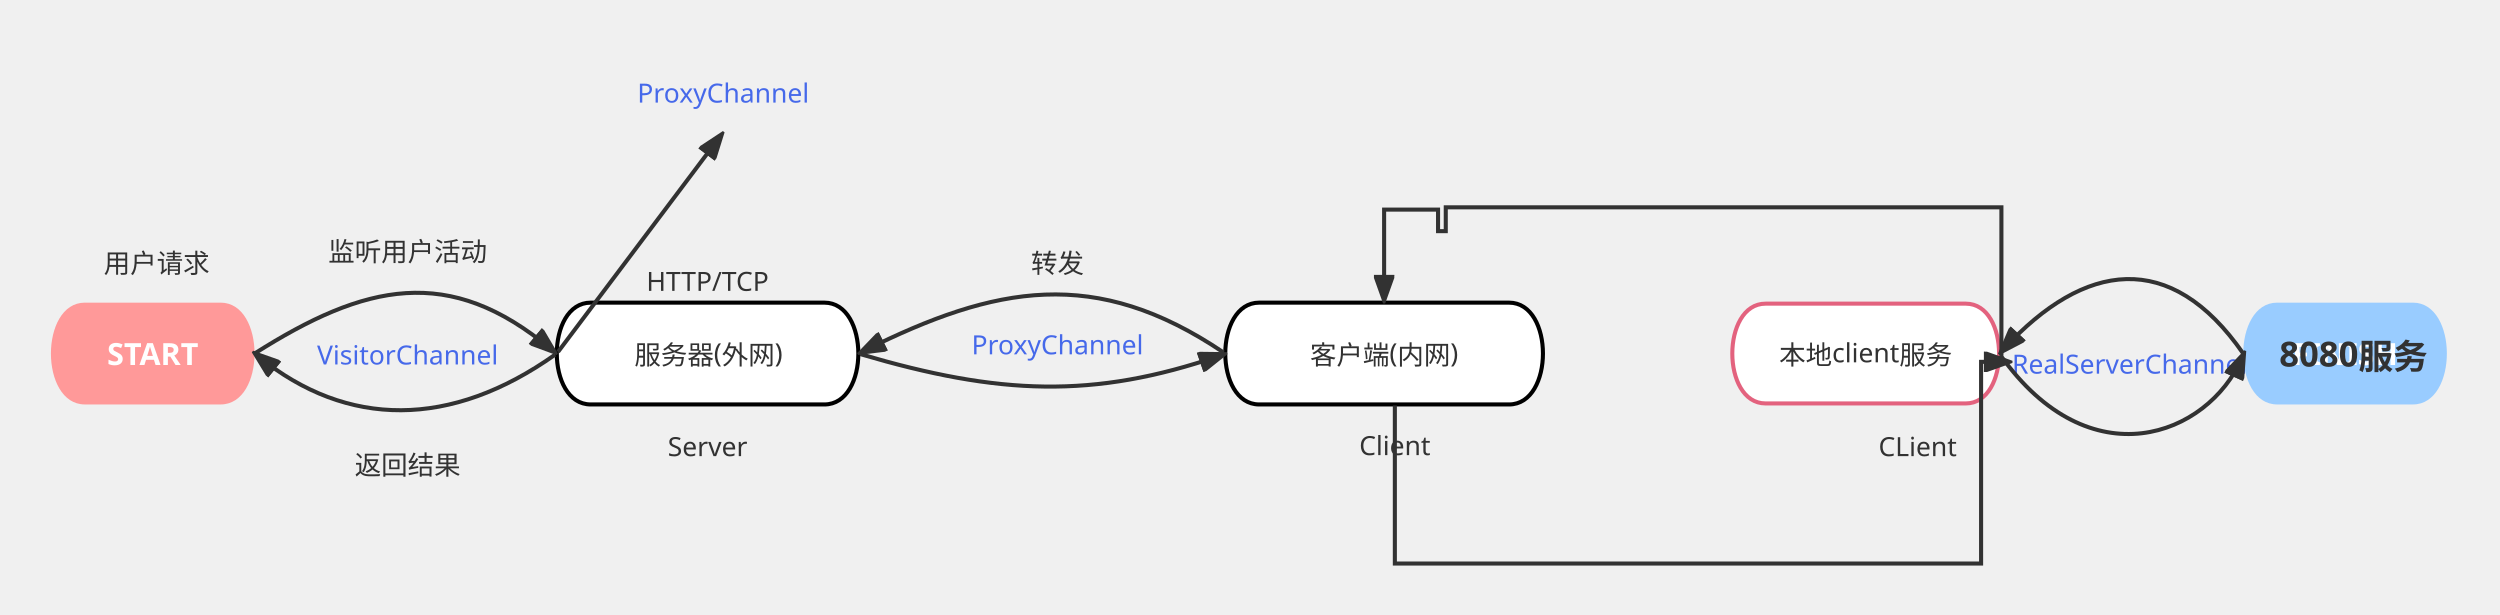
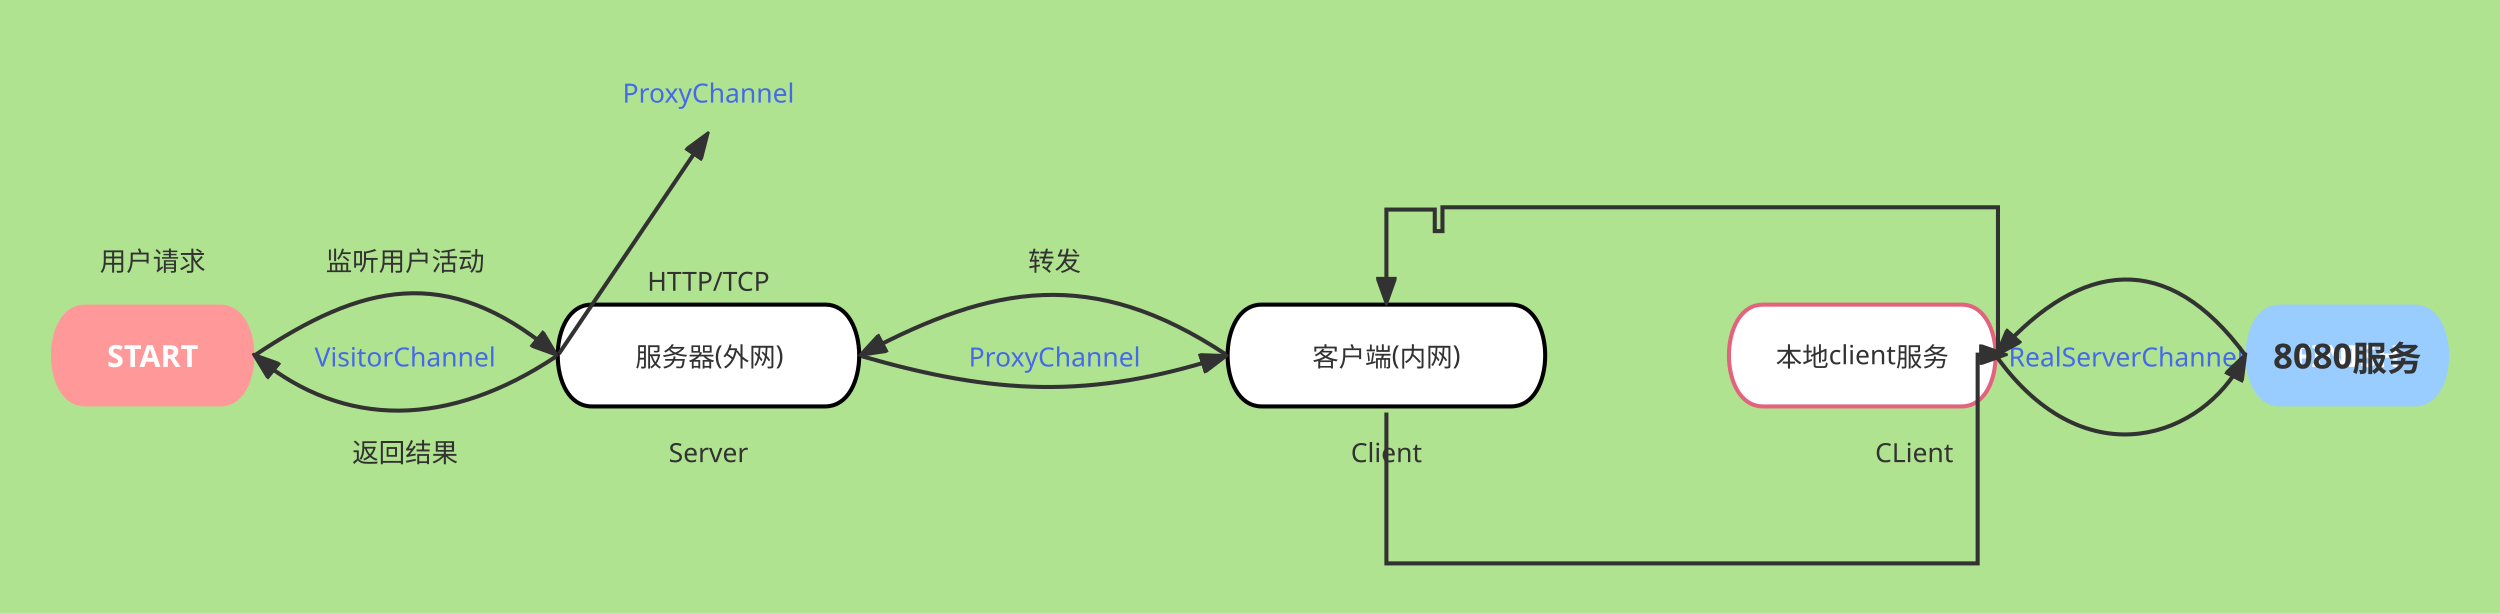
- <svg xmlns="http://www.w3.org/2000/svg" id="SvgjsSvg1298" width="1227.668" height="301.923" version="1.1">
-   <defs id="SvgjsDefs1299">
-     <marker id="SvgjsMarker1338" markerWidth="14" markerHeight="10" refX="10" refY="5" viewBox="0 0 14 10" orient="auto" markerUnits="userSpaceOnUse" stroke-dasharray="0,0">
-       <path id="SvgjsPath1339" d="M0,0 L14,5 L0,10 L0,0" fill="#323232" stroke="#323232" stroke-width="1" />
-     </marker>
-     <marker id="SvgjsMarker1342" markerWidth="14" markerHeight="10" refX="10" refY="5" viewBox="0 0 14 10" orient="auto" markerUnits="userSpaceOnUse" stroke-dasharray="0,0">
-       <path id="SvgjsPath1343" d="M0,0 L14,5 L0,10 L0,0" fill="#323232" stroke="#323232" stroke-width="1" />
-     </marker>
-     <marker id="SvgjsMarker1346" markerWidth="14" markerHeight="10" refX="10" refY="5" viewBox="0 0 14 10" orient="auto" markerUnits="userSpaceOnUse" stroke-dasharray="0,0">
-       <path id="SvgjsPath1347" d="M0,0 L14,5 L0,10 L0,0" fill="#323232" stroke="#323232" stroke-width="1" />
-     </marker>
-     <marker id="SvgjsMarker1356" markerWidth="14" markerHeight="10" refX="10" refY="5" viewBox="0 0 14 10" orient="auto" markerUnits="userSpaceOnUse" stroke-dasharray="0,0">
-       <path id="SvgjsPath1357" d="M0,0 L14,5 L0,10 L0,0" fill="#323232" stroke="#323232" stroke-width="1" />
-     </marker>
-     <marker id="SvgjsMarker1402" markerWidth="14" markerHeight="10" refX="10" refY="5" viewBox="0 0 14 10" orient="auto" markerUnits="userSpaceOnUse" stroke-dasharray="0,0">
-       <path id="SvgjsPath1403" d="M0,0 L14,5 L0,10 L0,0" fill="#323232" stroke="#323232" stroke-width="1" />
-     </marker>
-     <marker id="SvgjsMarker1430" markerWidth="14" markerHeight="10" refX="10" refY="5" viewBox="0 0 14 10" orient="auto" markerUnits="userSpaceOnUse" stroke-dasharray="0,0">
-       <path id="SvgjsPath1431" d="M0,0 L14,5 L0,10 L0,0" fill="#323232" stroke="#323232" stroke-width="1" />
-     </marker>
-     <marker id="SvgjsMarker1434" markerWidth="14" markerHeight="10" refX="10" refY="5" viewBox="0 0 14 10" orient="auto" markerUnits="userSpaceOnUse" stroke-dasharray="0,0">
-       <path id="SvgjsPath1435" d="M0,0 L14,5 L0,10 L0,0" fill="#323232" stroke="#323232" stroke-width="1" />
-     </marker>
-     <marker id="SvgjsMarker1438" markerWidth="14" markerHeight="10" refX="10" refY="5" viewBox="0 0 14 10" orient="auto" markerUnits="userSpaceOnUse" stroke-dasharray="0,0">
-       <path id="SvgjsPath1439" d="M0,0 L14,5 L0,10 L0,0" fill="#323232" stroke="#323232" stroke-width="1" />
-     </marker>
-     <marker id="SvgjsMarker1442" markerWidth="14" markerHeight="10" refX="10" refY="5" viewBox="0 0 14 10" orient="auto" markerUnits="userSpaceOnUse" stroke-dasharray="0,0">
-       <path id="SvgjsPath1443" d="M0,0 L14,5 L0,10 L0,0" fill="#323232" stroke="#323232" stroke-width="1" />
+ <svg xmlns="http://www.w3.org/2000/svg" id="SvgjsSvg1001" width="1228" height="301.417" version="1.1">
+   <defs id="SvgjsDefs1002">
+     <marker id="SvgjsMarker1047" markerWidth="14" markerHeight="10" refX="10" refY="5" viewBox="0 0 14 10" orient="auto" markerUnits="userSpaceOnUse" stroke-dasharray="0,0">
+       <path id="SvgjsPath1048" d="M0,0 L14,5 L0,10 L0,0" fill="#323232" stroke="#323232" stroke-width="1" />
+     </marker>
+     <marker id="SvgjsMarker1051" markerWidth="14" markerHeight="10" refX="10" refY="5" viewBox="0 0 14 10" orient="auto" markerUnits="userSpaceOnUse" stroke-dasharray="0,0">
+       <path id="SvgjsPath1052" d="M0,0 L14,5 L0,10 L0,0" fill="#323232" stroke="#323232" stroke-width="1" />
+     </marker>
+     <marker id="SvgjsMarker1055" markerWidth="14" markerHeight="10" refX="10" refY="5" viewBox="0 0 14 10" orient="auto" markerUnits="userSpaceOnUse" stroke-dasharray="0,0">
+       <path id="SvgjsPath1056" d="M0,0 L14,5 L0,10 L0,0" fill="#323232" stroke="#323232" stroke-width="1" />
+     </marker>
+     <marker id="SvgjsMarker1065" markerWidth="14" markerHeight="10" refX="10" refY="5" viewBox="0 0 14 10" orient="auto" markerUnits="userSpaceOnUse" stroke-dasharray="0,0">
+       <path id="SvgjsPath1066" d="M0,0 L14,5 L0,10 L0,0" fill="#323232" stroke="#323232" stroke-width="1" />
+     </marker>
+     <marker id="SvgjsMarker1111" markerWidth="14" markerHeight="10" refX="10" refY="5" viewBox="0 0 14 10" orient="auto" markerUnits="userSpaceOnUse" stroke-dasharray="0,0">
+       <path id="SvgjsPath1112" d="M0,0 L14,5 L0,10 L0,0" fill="#323232" stroke="#323232" stroke-width="1" />
+     </marker>
+     <marker id="SvgjsMarker1139" markerWidth="14" markerHeight="10" refX="10" refY="5" viewBox="0 0 14 10" orient="auto" markerUnits="userSpaceOnUse" stroke-dasharray="0,0">
+       <path id="SvgjsPath1140" d="M0,0 L14,5 L0,10 L0,0" fill="#323232" stroke="#323232" stroke-width="1" />
+     </marker>
+     <marker id="SvgjsMarker1143" markerWidth="14" markerHeight="10" refX="10" refY="5" viewBox="0 0 14 10" orient="auto" markerUnits="userSpaceOnUse" stroke-dasharray="0,0">
+       <path id="SvgjsPath1144" d="M0,0 L14,5 L0,10 L0,0" fill="#323232" stroke="#323232" stroke-width="1" />
+     </marker>
+     <marker id="SvgjsMarker1147" markerWidth="14" markerHeight="10" refX="10" refY="5" viewBox="0 0 14 10" orient="auto" markerUnits="userSpaceOnUse" stroke-dasharray="0,0">
+       <path id="SvgjsPath1148" d="M0,0 L14,5 L0,10 L0,0" fill="#323232" stroke="#323232" stroke-width="1" />
+     </marker>
+     <marker id="SvgjsMarker1151" markerWidth="14" markerHeight="10" refX="10" refY="5" viewBox="0 0 14 10" orient="auto" markerUnits="userSpaceOnUse" stroke-dasharray="0,0">
+       <path id="SvgjsPath1152" d="M0,0 L14,5 L0,10 L0,0" fill="#323232" stroke="#323232" stroke-width="1" />
    </marker>
  </defs>
-   <g id="SvgjsG1300" transform="translate(25.00239,148.6154)">
-     <path id="SvgjsPath1301" d="M 16.667 0L 83.333 0C 105.556 0 105.556 50 83.333 50L 16.667 50C -5.556 50 -5.556 0 16.667 0Z" stroke="none" fill-opacity="1" fill="#ff9999" />
-     <g id="SvgjsG1302">
-       <text id="SvgjsText1303" font-family="微软雅黑" text-anchor="middle" font-size="15px" width="80px" fill="#ffffff" font-weight="700" align="middle" lineHeight="125%" anchor="middle" family="微软雅黑" size="15px" weight="700" font-style="" opacity="1" y="12.625" transform="rotate(0)">
-         <tspan id="SvgjsTspan1304" dy="18" x="50">
-           <tspan id="SvgjsTspan1305" style="text-decoration:;">START</tspan>
-         </tspan>
-       </text>
-     </g>
-   </g>
-   <g id="SvgjsG1306" transform="translate(273.4255,148.6154)">
-     <path id="SvgjsPath1307" d="M 16.667 0L 131.41 0C 153.632 0 153.632 50 131.41 50L 16.667 50C -5.556 50 -5.556 0 16.667 0Z" stroke="rgba(0,0,0,1)" stroke-width="2" fill-opacity="1" fill="#ffffff" />
-     <g id="SvgjsG1308">
-       <text id="SvgjsText1309" font-family="微软雅黑" text-anchor="middle" font-size="13px" width="129px" fill="#323232" font-weight="400" align="middle" lineHeight="125%" anchor="middle" family="微软雅黑" size="13px" weight="400" font-style="" opacity="1" y="14.375" transform="rotate(0)">
-         <tspan id="SvgjsTspan1310" dy="16" x="74.5">
-           <tspan id="SvgjsTspan1311" style="text-decoration:;">服务器(外网)</tspan>
-         </tspan>
-       </text>
-     </g>
-   </g>
-   <g id="SvgjsG1312" transform="translate(601.6947,148.6154)">
-     <path id="SvgjsPath1313" d="M 16.667 0L 139.333 0C 161.556 0 161.556 50 139.333 50L 16.667 50C -5.556 50 -5.556 0 16.667 0Z" stroke="rgba(0,0,0,1)" stroke-width="2" fill-opacity="1" fill="#ffffff" />
-     <g id="SvgjsG1314">
-       <text id="SvgjsText1315" font-family="微软雅黑" text-anchor="middle" font-size="13px" width="136px" fill="#323232" font-weight="400" align="middle" lineHeight="125%" anchor="middle" family="微软雅黑" size="13px" weight="400" font-style="" opacity="1" y="14.375" transform="rotate(0)">
-         <tspan id="SvgjsTspan1316" dy="16" x="78">
-           <tspan id="SvgjsTspan1317" style="text-decoration:;">客户端(内网)</tspan>
-         </tspan>
-       </text>
-     </g>
-   </g>
-   <g id="SvgjsG1318" transform="translate(1101.579,148.6154)">
-     <path id="SvgjsPath1319" d="M 16.667 0L 83.333 0C 105.556 0 105.556 50 83.333 50L 16.667 50C -5.556 50 -5.556 0 16.667 0Z" stroke="none" fill-opacity="1" fill="#99ccff" />
-     <g id="SvgjsG1320">
-       <text id="SvgjsText1321" font-family="微软雅黑" text-anchor="middle" font-size="15px" width="80px" fill="#ffffff" font-weight="700" align="middle" lineHeight="125%" anchor="middle" family="微软雅黑" size="15px" weight="700" font-style="" opacity="1" y="12.625" transform="rotate(0)">
-         <tspan id="SvgjsTspan1322" dy="18" x="50">
-           <tspan id="SvgjsTspan1323" style="text-decoration:;">FINISH</tspan>
-         </tspan>
-       </text>
-     </g>
-   </g>
-   <g id="SvgjsG1324" transform="translate(850.6755,149.1154)">
-     <path id="SvgjsPath1325" d="M 16.333 0L 114.667 0C 136.444 0 136.444 49 114.667 49L 16.333 49C -5.444 49 -5.444 0 16.333 0Z" stroke="rgba(227,98,126,1)" stroke-width="2" fill-opacity="1" fill="#ffffff" />
-     <g id="SvgjsG1326">
-       <text id="SvgjsText1327" font-family="微软雅黑" text-anchor="middle" font-size="13px" width="111px" fill="#323232" font-weight="400" align="middle" lineHeight="125%" anchor="middle" family="微软雅黑" size="13px" weight="400" font-style="" opacity="1" y="13.875" transform="rotate(0)">
-         <tspan id="SvgjsTspan1328" dy="16" x="65.5">
-           <tspan id="SvgjsTspan1329" style="text-decoration:;">本地client服务</tspan>
-         </tspan>
-       </text>
-     </g>
-   </g>
-   <g id="SvgjsG1330" transform="translate(1109.214,155.1154)">
-     <path id="SvgjsPath1331" d="M 0 0L 93 0L 93 37L 0 37Z" stroke="none" fill="none" />
-     <g id="SvgjsG1332">
-       <text id="SvgjsText1333" font-family="微软雅黑" text-anchor="middle" font-size="17px" width="93px" fill="#323232" font-weight="700" align="middle" lineHeight="125%" anchor="middle" family="微软雅黑" size="17px" weight="700" font-style="" opacity="1" y="3.875" transform="rotate(0)">
-         <tspan id="SvgjsTspan1334" dy="21" x="46.5">
-           <tspan id="SvgjsTspan1335" style="text-decoration:;">8080服务</tspan>
-         </tspan>
-       </text>
-     </g>
-   </g>
-   <g id="SvgjsG1336">
-     <path id="SvgjsPath1337" d="M125.002 173.615C 179.195 139.231 220.541 129.615 270.565 171.43" stroke="#323232" stroke-width="2" fill="none" marker-end="url(#SvgjsMarker1338)" />
-   </g>
-   <g id="SvgjsG1340">
-     <path id="SvgjsPath1341" d="M422.465 173.888C 490.733 194.038 536.887 195.962 598.846 174.723" stroke="#323232" stroke-width="2" fill="none" marker-end="url(#SvgjsMarker1342)" />
-   </g>
-   <g id="SvgjsG1344">
-     <path id="SvgjsPath1345" d="M272.588 174.162C 221.502 210.385 170.541 210.385 127.097 175.156" stroke="#323232" stroke-width="2" fill="none" marker-end="url(#SvgjsMarker1346)" />
-   </g>
-   <g id="SvgjsG1348" transform="translate(26.92546,108.6154)">
-     <path id="SvgjsPath1349" d="M 0 0L 100 0L 100 40L 0 40Z" stroke="none" fill="none" />
-     <g id="SvgjsG1350">
-       <text id="SvgjsText1351" font-family="微软雅黑" text-anchor="middle" font-size="13px" width="100px" fill="#323232" font-weight="400" align="middle" lineHeight="125%" anchor="middle" family="微软雅黑" size="13px" weight="400" font-style="" opacity="1" y="9.375" transform="rotate(0)">
-         <tspan id="SvgjsTspan1352" dy="16" x="50">
-           <tspan id="SvgjsTspan1353" style="text-decoration:;">用户请求</tspan>
-         </tspan>
-       </text>
-     </g>
-   </g>
-   <g id="SvgjsG1354">
-     <path id="SvgjsPath1355" d="M600.848 173.083C 537.849 130.577 488.81 140.192 424.747 172.056" stroke="#323232" stroke-width="2" fill="none" marker-end="url(#SvgjsMarker1356)" />
-   </g>
-   <g id="SvgjsG1358" transform="translate(150.1755,102.8846)">
-     <path id="SvgjsPath1359" d="M 0 0L 100 0L 100 40L 0 40Z" stroke="none" fill="none" />
-     <g id="SvgjsG1360">
-       <text id="SvgjsText1361" font-family="微软雅黑" text-anchor="middle" font-size="13px" width="100px" fill="#323232" font-weight="400" align="middle" lineHeight="125%" anchor="middle" family="微软雅黑" size="13px" weight="400" font-style="" opacity="1" y="9.375" transform="rotate(0)">
-         <tspan id="SvgjsTspan1362" dy="16" x="50">
-           <tspan id="SvgjsTspan1363" style="text-decoration:;">监听用户活动</tspan>
-         </tspan>
-       </text>
-     </g>
-   </g>
-   <g id="SvgjsG1364" transform="translate(469.2908,108.6154)">
-     <path id="SvgjsPath1365" d="M 0 0L 100 0L 100 40L 0 40Z" stroke="none" fill="none" />
-     <g id="SvgjsG1366">
-       <text id="SvgjsText1367" font-family="微软雅黑" text-anchor="middle" font-size="13px" width="100px" fill="#323232" font-weight="400" align="middle" lineHeight="125%" anchor="middle" family="微软雅黑" size="13px" weight="400" font-style="" opacity="1" y="9.375" transform="rotate(0)">
-         <tspan id="SvgjsTspan1368" dy="16" x="50">
-           <tspan id="SvgjsTspan1369" style="text-decoration:;">转发</tspan>
-         </tspan>
-       </text>
-     </g>
-   </g>
-   <g id="SvgjsG1370" transform="translate(297.4639,117.4615)">
-     <path id="SvgjsPath1371" d="M 0 0L 100 0L 100 40L 0 40Z" stroke="none" fill="none" />
-     <g id="SvgjsG1372">
-       <text id="SvgjsText1373" font-family="微软雅黑" text-anchor="middle" font-size="13px" width="100px" fill="#323232" font-weight="400" align="middle" lineHeight="125%" anchor="middle" family="微软雅黑" size="13px" weight="400" font-style="" opacity="1" y="9.375" transform="rotate(0)">
-         <tspan id="SvgjsTspan1374" dy="16" x="50">
-           <tspan id="SvgjsTspan1375" style="text-decoration:;">HTTP/TCP</tspan>
-         </tspan>
-       </text>
-     </g>
-   </g>
-   <g id="SvgjsG1376" transform="translate(150.1755,207.6923)">
-     <path id="SvgjsPath1377" d="M 0 0L 100 0L 100 40L 0 40Z" stroke="none" fill="none" />
-     <g id="SvgjsG1378">
-       <text id="SvgjsText1379" font-family="微软雅黑" text-anchor="middle" font-size="13px" width="100px" fill="#323232" font-weight="400" align="middle" lineHeight="125%" anchor="middle" family="微软雅黑" size="13px" weight="400" font-style="" opacity="1" y="9.375" transform="rotate(0)">
-         <tspan id="SvgjsTspan1380" dy="16" x="50">
-           <tspan id="SvgjsTspan1381" style="text-decoration:;">返回结果</tspan>
-         </tspan>
-       </text>
-     </g>
-   </g>
-   <g id="SvgjsG1382" transform="translate(150.1755,153.6154)">
-     <path id="SvgjsPath1383" d="M 0 0L 100 0L 100 40L 0 40Z" stroke="none" fill="none" />
-     <g id="SvgjsG1384">
-       <text id="SvgjsText1385" font-family="微软雅黑" text-anchor="middle" font-size="13px" width="100px" fill="#4669ea" font-weight="400" align="middle" lineHeight="125%" anchor="middle" family="微软雅黑" size="13px" weight="400" font-style="" opacity="1" y="9.375" transform="rotate(0)">
-         <tspan id="SvgjsTspan1386" dy="16" x="50">
-           <tspan id="SvgjsTspan1387" style="text-decoration:;">VisitorChannel</tspan>
-         </tspan>
-       </text>
-     </g>
-   </g>
-   <g id="SvgjsG1388" transform="translate(469.2908,148.6154)">
-     <path id="SvgjsPath1389" d="M 0 0L 100 0L 100 40L 0 40Z" stroke="none" fill="none" />
-     <g id="SvgjsG1390">
-       <text id="SvgjsText1391" font-family="微软雅黑" text-anchor="middle" font-size="13px" width="100px" fill="#323232" font-weight="400" align="middle" lineHeight="125%" anchor="middle" family="微软雅黑" size="13px" weight="400" font-style="" opacity="1" y="9.375" transform="rotate(0)">
-         <tspan id="SvgjsTspan1392" dy="16" x="50">
-           <tspan id="SvgjsTspan1393" style="text-decoration:;fill: rgb(70, 105, 234);">ProxyChannel</tspan>
-         </tspan>
-       </text>
-     </g>
-   </g>
-   <g id="SvgjsG1394" transform="translate(987.2716,158.1154)">
-     <path id="SvgjsPath1395" d="M 0 0L 116.346 0L 116.346 40L 0 40Z" stroke="none" fill="none" />
-     <g id="SvgjsG1396">
-       <text id="SvgjsText1397" font-family="微软雅黑" text-anchor="middle" font-size="13px" width="117px" fill="#323232" font-weight="400" align="middle" lineHeight="125%" anchor="middle" family="微软雅黑" size="13px" weight="400" font-style="" opacity="1" y="9.375" transform="rotate(0)">
-         <tspan id="SvgjsTspan1398" dy="16" x="58.5">
-           <tspan id="SvgjsTspan1399" style="text-decoration:;fill: rgb(70, 105, 234);">RealServerChannel</tspan>
-         </tspan>
-       </text>
-     </g>
-   </g>
-   <g id="SvgjsG1400">
-     <path id="SvgjsPath1401" d="M274.027 172.816L352.992 67.877" stroke="#323232" stroke-width="2" fill="none" marker-end="url(#SvgjsMarker1402)" />
-   </g>
-   <g id="SvgjsG1404" transform="translate(305.1562,25)">
-     <path id="SvgjsPath1405" d="M 0 0L 100 0L 100 40L 0 40Z" stroke="none" fill="none" />
-     <g id="SvgjsG1406">
-       <text id="SvgjsText1407" font-family="微软雅黑" text-anchor="middle" font-size="13px" width="100px" fill="#323232" font-weight="400" align="middle" lineHeight="125%" anchor="middle" family="微软雅黑" size="13px" weight="400" font-style="" opacity="1" y="9.375" transform="rotate(0)">
-         <tspan id="SvgjsTspan1408" dy="16" x="50">
-           <tspan id="SvgjsTspan1409" style="text-decoration:;fill: rgb(70, 105, 234);">ProxyChannel</tspan>
-         </tspan>
-       </text>
-     </g>
-   </g>
-   <g id="SvgjsG1410" transform="translate(297.4639,198.6154)">
-     <path id="SvgjsPath1411" d="M 0 0L 100 0L 100 40L 0 40Z" stroke="none" fill="none" />
-     <g id="SvgjsG1412">
-       <text id="SvgjsText1413" font-family="微软雅黑" text-anchor="middle" font-size="13px" width="100px" fill="#323232" font-weight="400" align="middle" lineHeight="125%" anchor="middle" family="微软雅黑" size="13px" weight="400" font-style="" opacity="1" y="9.375" transform="rotate(0)">
-         <tspan id="SvgjsTspan1414" dy="16" x="50">
-           <tspan id="SvgjsTspan1415" style="text-decoration:;">Server</tspan>
-         </tspan>
-       </text>
-     </g>
-   </g>
-   <g id="SvgjsG1416" transform="translate(634.9639,198.1154)">
-     <path id="SvgjsPath1417" d="M 0 0L 100 0L 100 40L 0 40Z" stroke="none" fill="none" />
-     <g id="SvgjsG1418">
-       <text id="SvgjsText1419" font-family="微软雅黑" text-anchor="middle" font-size="13px" width="100px" fill="#323232" font-weight="400" align="middle" lineHeight="125%" anchor="middle" family="微软雅黑" size="13px" weight="400" font-style="" opacity="1" y="9.375" transform="rotate(0)">
-         <tspan id="SvgjsTspan1420" dy="16" x="50">
-           <tspan id="SvgjsTspan1421" style="text-decoration:;">Client</tspan>
-         </tspan>
-       </text>
-     </g>
-   </g>
-   <g id="SvgjsG1422" transform="translate(891.6947,198.6154)">
-     <path id="SvgjsPath1423" d="M 0 0L 100 0L 100 40L 0 40Z" stroke="none" fill="none" />
-     <g id="SvgjsG1424">
-       <text id="SvgjsText1425" font-family="微软雅黑" text-anchor="middle" font-size="13px" width="100px" fill="#323232" font-weight="400" align="middle" lineHeight="125%" anchor="middle" family="微软雅黑" size="13px" weight="400" font-style="" opacity="1" y="9.375" transform="rotate(0)">
-         <tspan id="SvgjsTspan1426" dy="16" x="50">
-           <tspan id="SvgjsTspan1427" style="text-decoration:;">CLient</tspan>
-         </tspan>
-       </text>
-     </g>
-   </g>
-   <g id="SvgjsG1428">
-     <path id="SvgjsPath1429" d="M1101.579 173.615C 1065.733 121.923 1023.425 128.654 984.243 171.092" stroke="#323232" stroke-width="2" fill="none" marker-end="url(#SvgjsMarker1430)" />
-   </g>
-   <g id="SvgjsG1432">
-     <path id="SvgjsPath1433" d="M982.318 174.381C 1026.31 236.346 1084.002 214.231 1100.947 175.874" stroke="#323232" stroke-width="2" fill="none" marker-end="url(#SvgjsMarker1434)" />
-   </g>
-   <g id="SvgjsG1436">
-     <path id="SvgjsPath1437" d="M982.675 173.615L982.829 173.615L982.829 101.808L709.964 101.808L709.964 113.51L706.18 113.51L706.18 102.933L679.695 102.933L679.695 145.015" stroke="#323232" stroke-width="2" fill="none" marker-end="url(#SvgjsMarker1438)" />
-   </g>
-   <g id="SvgjsG1440">
-     <path id="SvgjsPath1441" d="M684.964 199.115L684.964 276.731L972.849 276.731L972.849 177.692L984.249 177.692" stroke="#323232" stroke-width="2" fill="none" marker-end="url(#SvgjsMarker1442)" />
+   <rect id="svgbackgroundid" width="1228" height="301.417" fill="#b0e38f" />
+   <g id="SvgjsG1009" transform="translate(25.00002,149.625)">
+     <path id="SvgjsPath1010" d="M 16.667 0L 83.333 0C 105.556 0 105.556 50 83.333 50L 16.667 50C -5.556 50 -5.556 0 16.667 0Z" stroke="none" fill-opacity="1" fill="#ff9999" />
+     <g id="SvgjsG1011">
+       <text id="SvgjsText1012" font-family="微软雅黑" text-anchor="middle" font-size="15px" width="80px" fill="#ffffff" font-weight="700" align="middle" lineHeight="125%" anchor="middle" family="微软雅黑" size="15px" weight="700" font-style="" opacity="1" y="12.625" transform="rotate(0)">
+         <tspan id="SvgjsTspan1013" dy="18" x="50">
+           <tspan id="SvgjsTspan1014" style="text-decoration:;">START</tspan>
+         </tspan>
+       </text>
+     </g>
+   </g>
+   <g id="SvgjsG1015" transform="translate(273.9616,149.625)">
+     <path id="SvgjsPath1016" d="M 16.667 0L 131.41 0C 153.632 0 153.632 50 131.41 50L 16.667 50C -5.556 50 -5.556 0 16.667 0Z" stroke="rgba(0,0,0,1)" stroke-width="2" fill-opacity="1" fill="#ffffff" />
+     <g id="SvgjsG1017">
+       <text id="SvgjsText1018" font-family="微软雅黑" text-anchor="middle" font-size="13px" width="129px" fill="#323232" font-weight="400" align="middle" lineHeight="125%" anchor="middle" family="微软雅黑" size="13px" weight="400" font-style="" opacity="1" y="14.375" transform="rotate(0)">
+         <tspan id="SvgjsTspan1019" dy="16" x="74.5">
+           <tspan id="SvgjsTspan1020" style="text-decoration:;">服务器(外网)</tspan>
+         </tspan>
+       </text>
+     </g>
+   </g>
+   <g id="SvgjsG1021" transform="translate(603,149.625)">
+     <path id="SvgjsPath1022" d="M 16.667 0L 139.333 0C 161.556 0 161.556 50 139.333 50L 16.667 50C -5.556 50 -5.556 0 16.667 0Z" stroke="rgba(0,0,0,1)" stroke-width="2" fill-opacity="1" fill="#ffffff" />
+     <g id="SvgjsG1023">
+       <text id="SvgjsText1024" font-family="微软雅黑" text-anchor="middle" font-size="13px" width="136px" fill="#323232" font-weight="400" align="middle" lineHeight="125%" anchor="middle" family="微软雅黑" size="13px" weight="400" font-style="" opacity="1" y="14.375" transform="rotate(0)">
+         <tspan id="SvgjsTspan1025" dy="16" x="78">
+           <tspan id="SvgjsTspan1026" style="text-decoration:;">客户端(内网)</tspan>
+         </tspan>
+       </text>
+     </g>
+   </g>
+   <g id="SvgjsG1027" transform="translate(1103,149.625)">
+     <path id="SvgjsPath1028" d="M 16.667 0L 83.333 0C 105.556 0 105.556 50 83.333 50L 16.667 50C -5.556 50 -5.556 0 16.667 0Z" stroke="none" fill-opacity="1" fill="#99ccff" />
+     <g id="SvgjsG1029">
+       <text id="SvgjsText1030" font-family="微软雅黑" text-anchor="middle" font-size="15px" width="80px" fill="#ffffff" font-weight="700" align="middle" lineHeight="125%" anchor="middle" family="微软雅黑" size="15px" weight="700" font-style="" opacity="1" y="12.625" transform="rotate(0)">
+         <tspan id="SvgjsTspan1031" dy="18" x="50">
+           <tspan id="SvgjsTspan1032" style="text-decoration:;">FINISH</tspan>
+         </tspan>
+       </text>
+     </g>
+   </g>
+   <g id="SvgjsG1033" transform="translate(849.25,149.625)">
+     <path id="SvgjsPath1034" d="M 16.667 0L 114.333 0C 136.556 0 136.556 50 114.333 50L 16.667 50C -5.556 50 -5.556 0 16.667 0Z" stroke="rgba(227,98,126,1)" stroke-width="2" fill-opacity="1" fill="#ffffff" />
+     <g id="SvgjsG1035">
+       <text id="SvgjsText1036" font-family="微软雅黑" text-anchor="middle" font-size="13px" width="111px" fill="#323232" font-weight="400" align="middle" lineHeight="125%" anchor="middle" family="微软雅黑" size="13px" weight="400" font-style="" opacity="1" y="14.375" transform="rotate(0)">
+         <tspan id="SvgjsTspan1037" dy="16" x="65.5">
+           <tspan id="SvgjsTspan1038" style="text-decoration:;">本地client服务</tspan>
+         </tspan>
+       </text>
+     </g>
+   </g>
+   <g id="SvgjsG1039" transform="translate(1106.5,154.625)">
+     <path id="SvgjsPath1040" d="M 0 0L 93 0L 93 40L 0 40Z" stroke="none" fill="none" />
+     <g id="SvgjsG1041">
+       <text id="SvgjsText1042" font-family="微软雅黑" text-anchor="middle" font-size="17px" width="93px" fill="#323232" font-weight="700" align="middle" lineHeight="125%" anchor="middle" family="微软雅黑" size="17px" weight="700" font-style="" opacity="1" y="5.375" transform="rotate(0)">
+         <tspan id="SvgjsTspan1043" dy="21" x="46.5">
+           <tspan id="SvgjsTspan1044" style="text-decoration:;">8080服务</tspan>
+         </tspan>
+       </text>
+     </g>
+   </g>
+   <g id="SvgjsG1045">
+     <path id="SvgjsPath1046" d="M125 174.625C 177.769 139.24 219.115 129.625 271.089 172.455" stroke="#323232" stroke-width="2" fill="none" marker-end="url(#SvgjsMarker1047)" />
+   </g>
+   <g id="SvgjsG1049">
+     <path id="SvgjsPath1050" d="M423.002 174.892C 489.308 194.048 535.462 195.971 599.551 175.657" stroke="#323232" stroke-width="2" fill="none" marker-end="url(#SvgjsMarker1051)" />
+   </g>
+   <g id="SvgjsG1053">
+     <path id="SvgjsPath1054" d="M273.109 175.148C 220.077 210.394 169.115 210.394 127.094 176.167" stroke="#323232" stroke-width="2" fill="none" marker-end="url(#SvgjsMarker1055)" />
+   </g>
+   <g id="SvgjsG1057" transform="translate(25.00002,107.625)">
+     <path id="SvgjsPath1058" d="M 0 0L 100 0L 100 40L 0 40Z" stroke="none" fill="none" />
+     <g id="SvgjsG1059">
+       <text id="SvgjsText1060" font-family="微软雅黑" text-anchor="middle" font-size="13px" width="100px" fill="#323232" font-weight="400" align="middle" lineHeight="125%" anchor="middle" family="微软雅黑" size="13px" weight="400" font-style="" opacity="1" y="9.375" transform="rotate(0)">
+         <tspan id="SvgjsTspan1061" dy="16" x="50">
+           <tspan id="SvgjsTspan1062" style="text-decoration:;">用户请求</tspan>
+         </tspan>
+       </text>
+     </g>
+   </g>
+   <g id="SvgjsG1063">
+     <path id="SvgjsPath1064" d="M602.15 174.099C 536.423 130.587 487.385 140.202 425.247 172.992" stroke="#323232" stroke-width="2" fill="none" marker-end="url(#SvgjsMarker1065)" />
+   </g>
+   <g id="SvgjsG1067" transform="translate(149,107.625)">
+     <path id="SvgjsPath1068" d="M 0 0L 100 0L 100 40L 0 40Z" stroke="none" fill="none" />
+     <g id="SvgjsG1069">
+       <text id="SvgjsText1070" font-family="微软雅黑" text-anchor="middle" font-size="13px" width="100px" fill="#323232" font-weight="400" align="middle" lineHeight="125%" anchor="middle" family="微软雅黑" size="13px" weight="400" font-style="" opacity="1" y="9.375" transform="rotate(0)">
+         <tspan id="SvgjsTspan1071" dy="16" x="50">
+           <tspan id="SvgjsTspan1072" style="text-decoration:;">监听用户活动</tspan>
+         </tspan>
+       </text>
+     </g>
+   </g>
+   <g id="SvgjsG1073" transform="translate(468,107.625)">
+     <path id="SvgjsPath1074" d="M 0 0L 100 0L 100 40L 0 40Z" stroke="none" fill="none" />
+     <g id="SvgjsG1075">
+       <text id="SvgjsText1076" font-family="微软雅黑" text-anchor="middle" font-size="13px" width="100px" fill="#323232" font-weight="400" align="middle" lineHeight="125%" anchor="middle" family="微软雅黑" size="13px" weight="400" font-style="" opacity="1" y="9.375" transform="rotate(0)">
+         <tspan id="SvgjsTspan1077" dy="16" x="50">
+           <tspan id="SvgjsTspan1078" style="text-decoration:;">转发</tspan>
+         </tspan>
+       </text>
+     </g>
+   </g>
+   <g id="SvgjsG1079" transform="translate(298,117.4712)">
+     <path id="SvgjsPath1080" d="M 0 0L 100 0L 100 40L 0 40Z" stroke="none" fill="none" />
+     <g id="SvgjsG1081">
+       <text id="SvgjsText1082" font-family="微软雅黑" text-anchor="middle" font-size="13px" width="100px" fill="#323232" font-weight="400" align="middle" lineHeight="125%" anchor="middle" family="微软雅黑" size="13px" weight="400" font-style="" opacity="1" y="9.375" transform="rotate(0)">
+         <tspan id="SvgjsTspan1083" dy="16" x="50">
+           <tspan id="SvgjsTspan1084" style="text-decoration:;">HTTP/TCP</tspan>
+         </tspan>
+       </text>
+     </g>
+   </g>
+   <g id="SvgjsG1085" transform="translate(149,201.625)">
+     <path id="SvgjsPath1086" d="M 0 0L 100 0L 100 40L 0 40Z" stroke="none" fill="none" />
+     <g id="SvgjsG1087">
+       <text id="SvgjsText1088" font-family="微软雅黑" text-anchor="middle" font-size="13px" width="100px" fill="#323232" font-weight="400" align="middle" lineHeight="125%" anchor="middle" family="微软雅黑" size="13px" weight="400" font-style="" opacity="1" y="9.375" transform="rotate(0)">
+         <tspan id="SvgjsTspan1089" dy="16" x="50">
+           <tspan id="SvgjsTspan1090" style="text-decoration:;">返回结果</tspan>
+         </tspan>
+       </text>
+     </g>
+   </g>
+   <g id="SvgjsG1091" transform="translate(149,154.625)">
+     <path id="SvgjsPath1092" d="M 0 0L 100 0L 100 40L 0 40Z" stroke="none" fill="none" />
+     <g id="SvgjsG1093">
+       <text id="SvgjsText1094" font-family="微软雅黑" text-anchor="middle" font-size="13px" width="100px" fill="#4669ea" font-weight="400" align="middle" lineHeight="125%" anchor="middle" family="微软雅黑" size="13px" weight="400" font-style="" opacity="1" y="9.375" transform="rotate(0)">
+         <tspan id="SvgjsTspan1095" dy="16" x="50">
+           <tspan id="SvgjsTspan1096" style="text-decoration:;">VisitorChannel</tspan>
+         </tspan>
+       </text>
+     </g>
+   </g>
+   <g id="SvgjsG1097" transform="translate(468,154.625)">
+     <path id="SvgjsPath1098" d="M 0 0L 100 0L 100 40L 0 40Z" stroke="none" fill="none" />
+     <g id="SvgjsG1099">
+       <text id="SvgjsText1100" font-family="微软雅黑" text-anchor="middle" font-size="13px" width="100px" fill="#323232" font-weight="400" align="middle" lineHeight="125%" anchor="middle" family="微软雅黑" size="13px" weight="400" font-style="" opacity="1" y="9.375" transform="rotate(0)">
+         <tspan id="SvgjsTspan1101" dy="16" x="50">
+           <tspan id="SvgjsTspan1102" style="text-decoration:;fill: rgb(70, 105, 234);">ProxyChannel</tspan>
+         </tspan>
+       </text>
+     </g>
+   </g>
+   <g id="SvgjsG1103" transform="translate(985.8462,154.625)">
+     <path id="SvgjsPath1104" d="M 0 0L 116.346 0L 116.346 40L 0 40Z" stroke="none" fill="none" />
+     <g id="SvgjsG1105">
+       <text id="SvgjsText1106" font-family="微软雅黑" text-anchor="middle" font-size="13px" width="117px" fill="#323232" font-weight="400" align="middle" lineHeight="125%" anchor="middle" family="微软雅黑" size="13px" weight="400" font-style="" opacity="1" y="9.375" transform="rotate(0)">
+         <tspan id="SvgjsTspan1107" dy="16" x="58.5">
+           <tspan id="SvgjsTspan1108" style="text-decoration:;fill: rgb(70, 105, 234);">RealServerChannel</tspan>
+         </tspan>
+       </text>
+     </g>
+   </g>
+   <g id="SvgjsG1109">
+     <path id="SvgjsPath1110" d="M274.521 173.796L345.985 67.993" stroke="#323232" stroke-width="2" fill="none" marker-end="url(#SvgjsMarker1111)" />
+   </g>
+   <g id="SvgjsG1113" transform="translate(298,25.00962)">
+     <path id="SvgjsPath1114" d="M 0 0L 100 0L 100 40L 0 40Z" stroke="none" fill="none" />
+     <g id="SvgjsG1115">
+       <text id="SvgjsText1116" font-family="微软雅黑" text-anchor="middle" font-size="13px" width="100px" fill="#323232" font-weight="400" align="middle" lineHeight="125%" anchor="middle" family="微软雅黑" size="13px" weight="400" font-style="" opacity="1" y="9.375" transform="rotate(0)">
+         <tspan id="SvgjsTspan1117" dy="16" x="50">
+           <tspan id="SvgjsTspan1118" style="text-decoration:;fill: rgb(70, 105, 234);">ProxyChannel</tspan>
+         </tspan>
+       </text>
+     </g>
+   </g>
+   <g id="SvgjsG1119" transform="translate(298,201.625)">
+     <path id="SvgjsPath1120" d="M 0 0L 100 0L 100 40L 0 40Z" stroke="none" fill="none" />
+     <g id="SvgjsG1121">
+       <text id="SvgjsText1122" font-family="微软雅黑" text-anchor="middle" font-size="13px" width="100px" fill="#323232" font-weight="400" align="middle" lineHeight="125%" anchor="middle" family="微软雅黑" size="13px" weight="400" font-style="" opacity="1" y="9.375" transform="rotate(0)">
+         <tspan id="SvgjsTspan1123" dy="16" x="50">
+           <tspan id="SvgjsTspan1124" style="text-decoration:;">Server</tspan>
+         </tspan>
+       </text>
+     </g>
+   </g>
+   <g id="SvgjsG1125" transform="translate(631,201.625)">
+     <path id="SvgjsPath1126" d="M 0 0L 100 0L 100 40L 0 40Z" stroke="none" fill="none" />
+     <g id="SvgjsG1127">
+       <text id="SvgjsText1128" font-family="微软雅黑" text-anchor="middle" font-size="13px" width="100px" fill="#323232" font-weight="400" align="middle" lineHeight="125%" anchor="middle" family="微软雅黑" size="13px" weight="400" font-style="" opacity="1" y="9.375" transform="rotate(0)">
+         <tspan id="SvgjsTspan1129" dy="16" x="50">
+           <tspan id="SvgjsTspan1130" style="text-decoration:;">Client</tspan>
+         </tspan>
+       </text>
+     </g>
+   </g>
+   <g id="SvgjsG1131" transform="translate(890.2693,201.625)">
+     <path id="SvgjsPath1132" d="M 0 0L 100 0L 100 40L 0 40Z" stroke="none" fill="none" />
+     <g id="SvgjsG1133">
+       <text id="SvgjsText1134" font-family="微软雅黑" text-anchor="middle" font-size="13px" width="100px" fill="#323232" font-weight="400" align="middle" lineHeight="125%" anchor="middle" family="微软雅黑" size="13px" weight="400" font-style="" opacity="1" y="9.375" transform="rotate(0)">
+         <tspan id="SvgjsTspan1135" dy="16" x="50">
+           <tspan id="SvgjsTspan1136" style="text-decoration:;">CLient</tspan>
+         </tspan>
+       </text>
+     </g>
+   </g>
+   <g id="SvgjsG1137">
+     <path id="SvgjsPath1138" d="M1103 174.625C 1064.308 121.933 1022 128.663 982.787 172.071" stroke="#323232" stroke-width="2" fill="none" marker-end="url(#SvgjsMarker1139)" />
+   </g>
+   <g id="SvgjsG1141">
+     <path id="SvgjsPath1142" d="M980.898 175.386C 1024.885 236.356 1082.577 214.24 1101.607 176.821" stroke="#323232" stroke-width="2" fill="none" marker-end="url(#SvgjsMarker1143)" />
+   </g>
+   <g id="SvgjsG1145">
+     <path id="SvgjsPath1146" d="M981.25 174.625L981.404 174.625L981.404 101.817L708.538 101.817L708.538 113.519L704.755 113.519L704.755 102.942L681 102.942L681 146.025" stroke="#323232" stroke-width="2" fill="none" marker-end="url(#SvgjsMarker1147)" />
+   </g>
+   <g id="SvgjsG1149">
+     <path id="SvgjsPath1150" d="M681 202.625L681 276.74L971.423 276.74L971.423 174.202L982.246 174.202" stroke="#323232" stroke-width="2" fill="none" marker-end="url(#SvgjsMarker1151)" />
  </g>
</svg>
